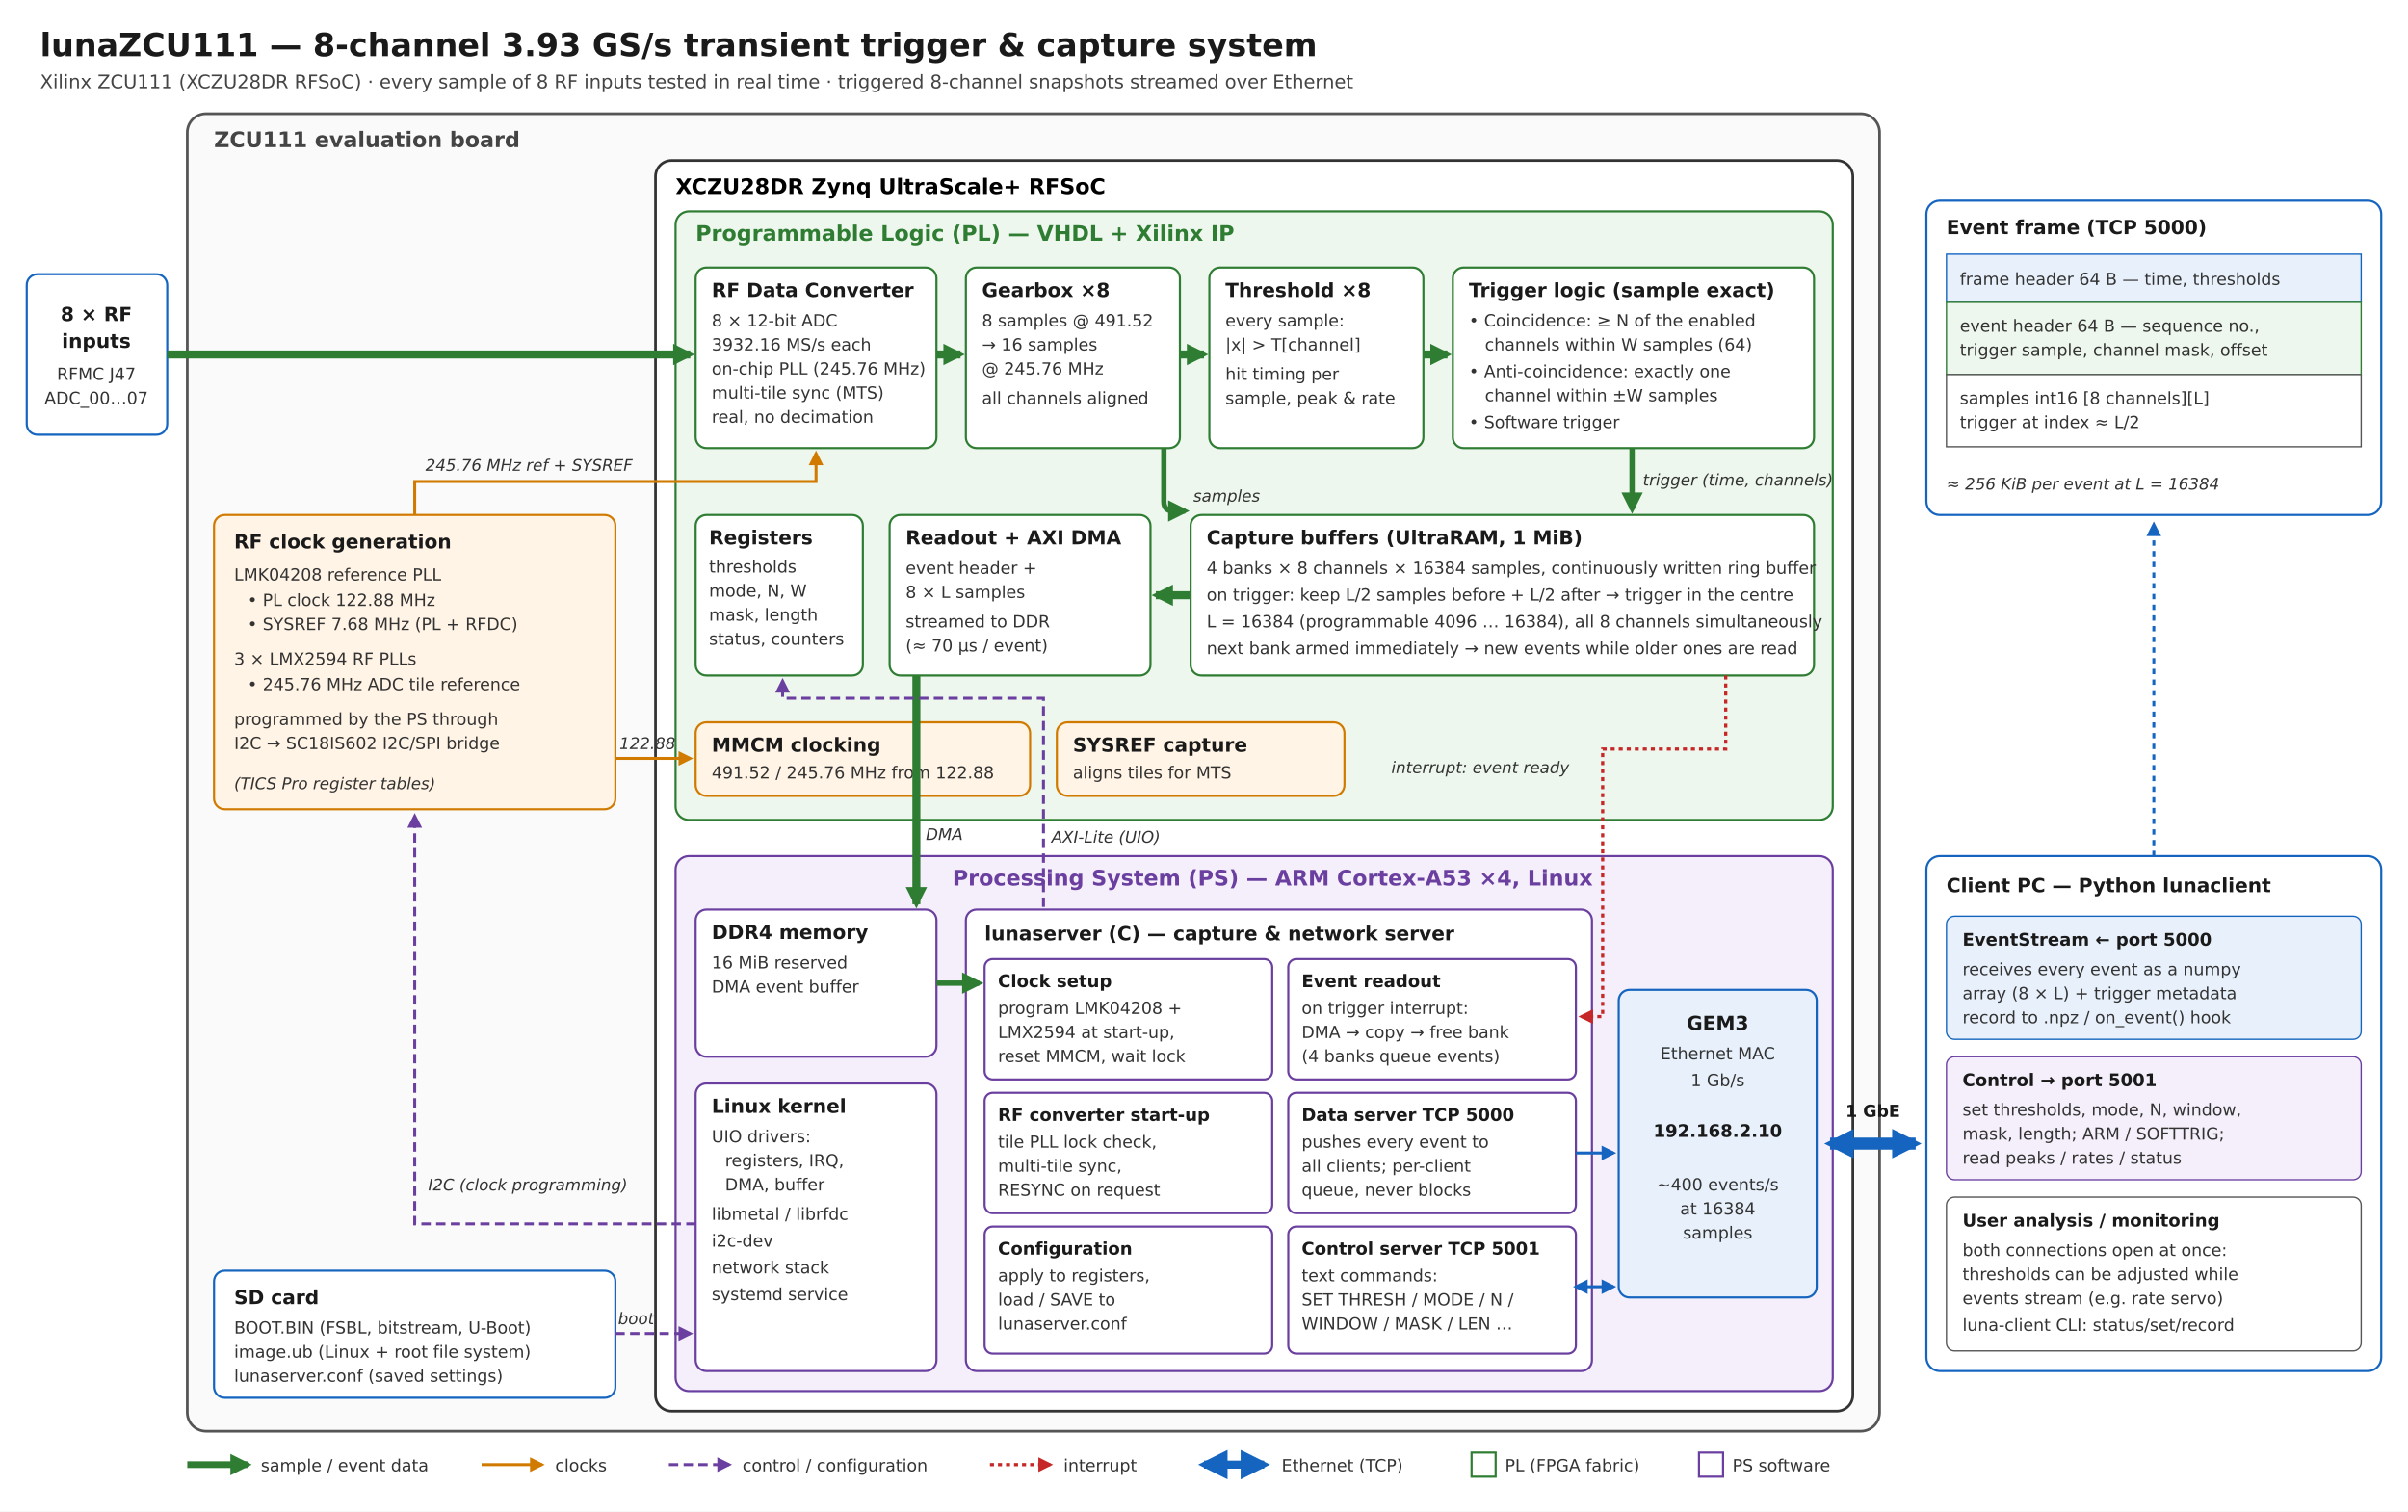
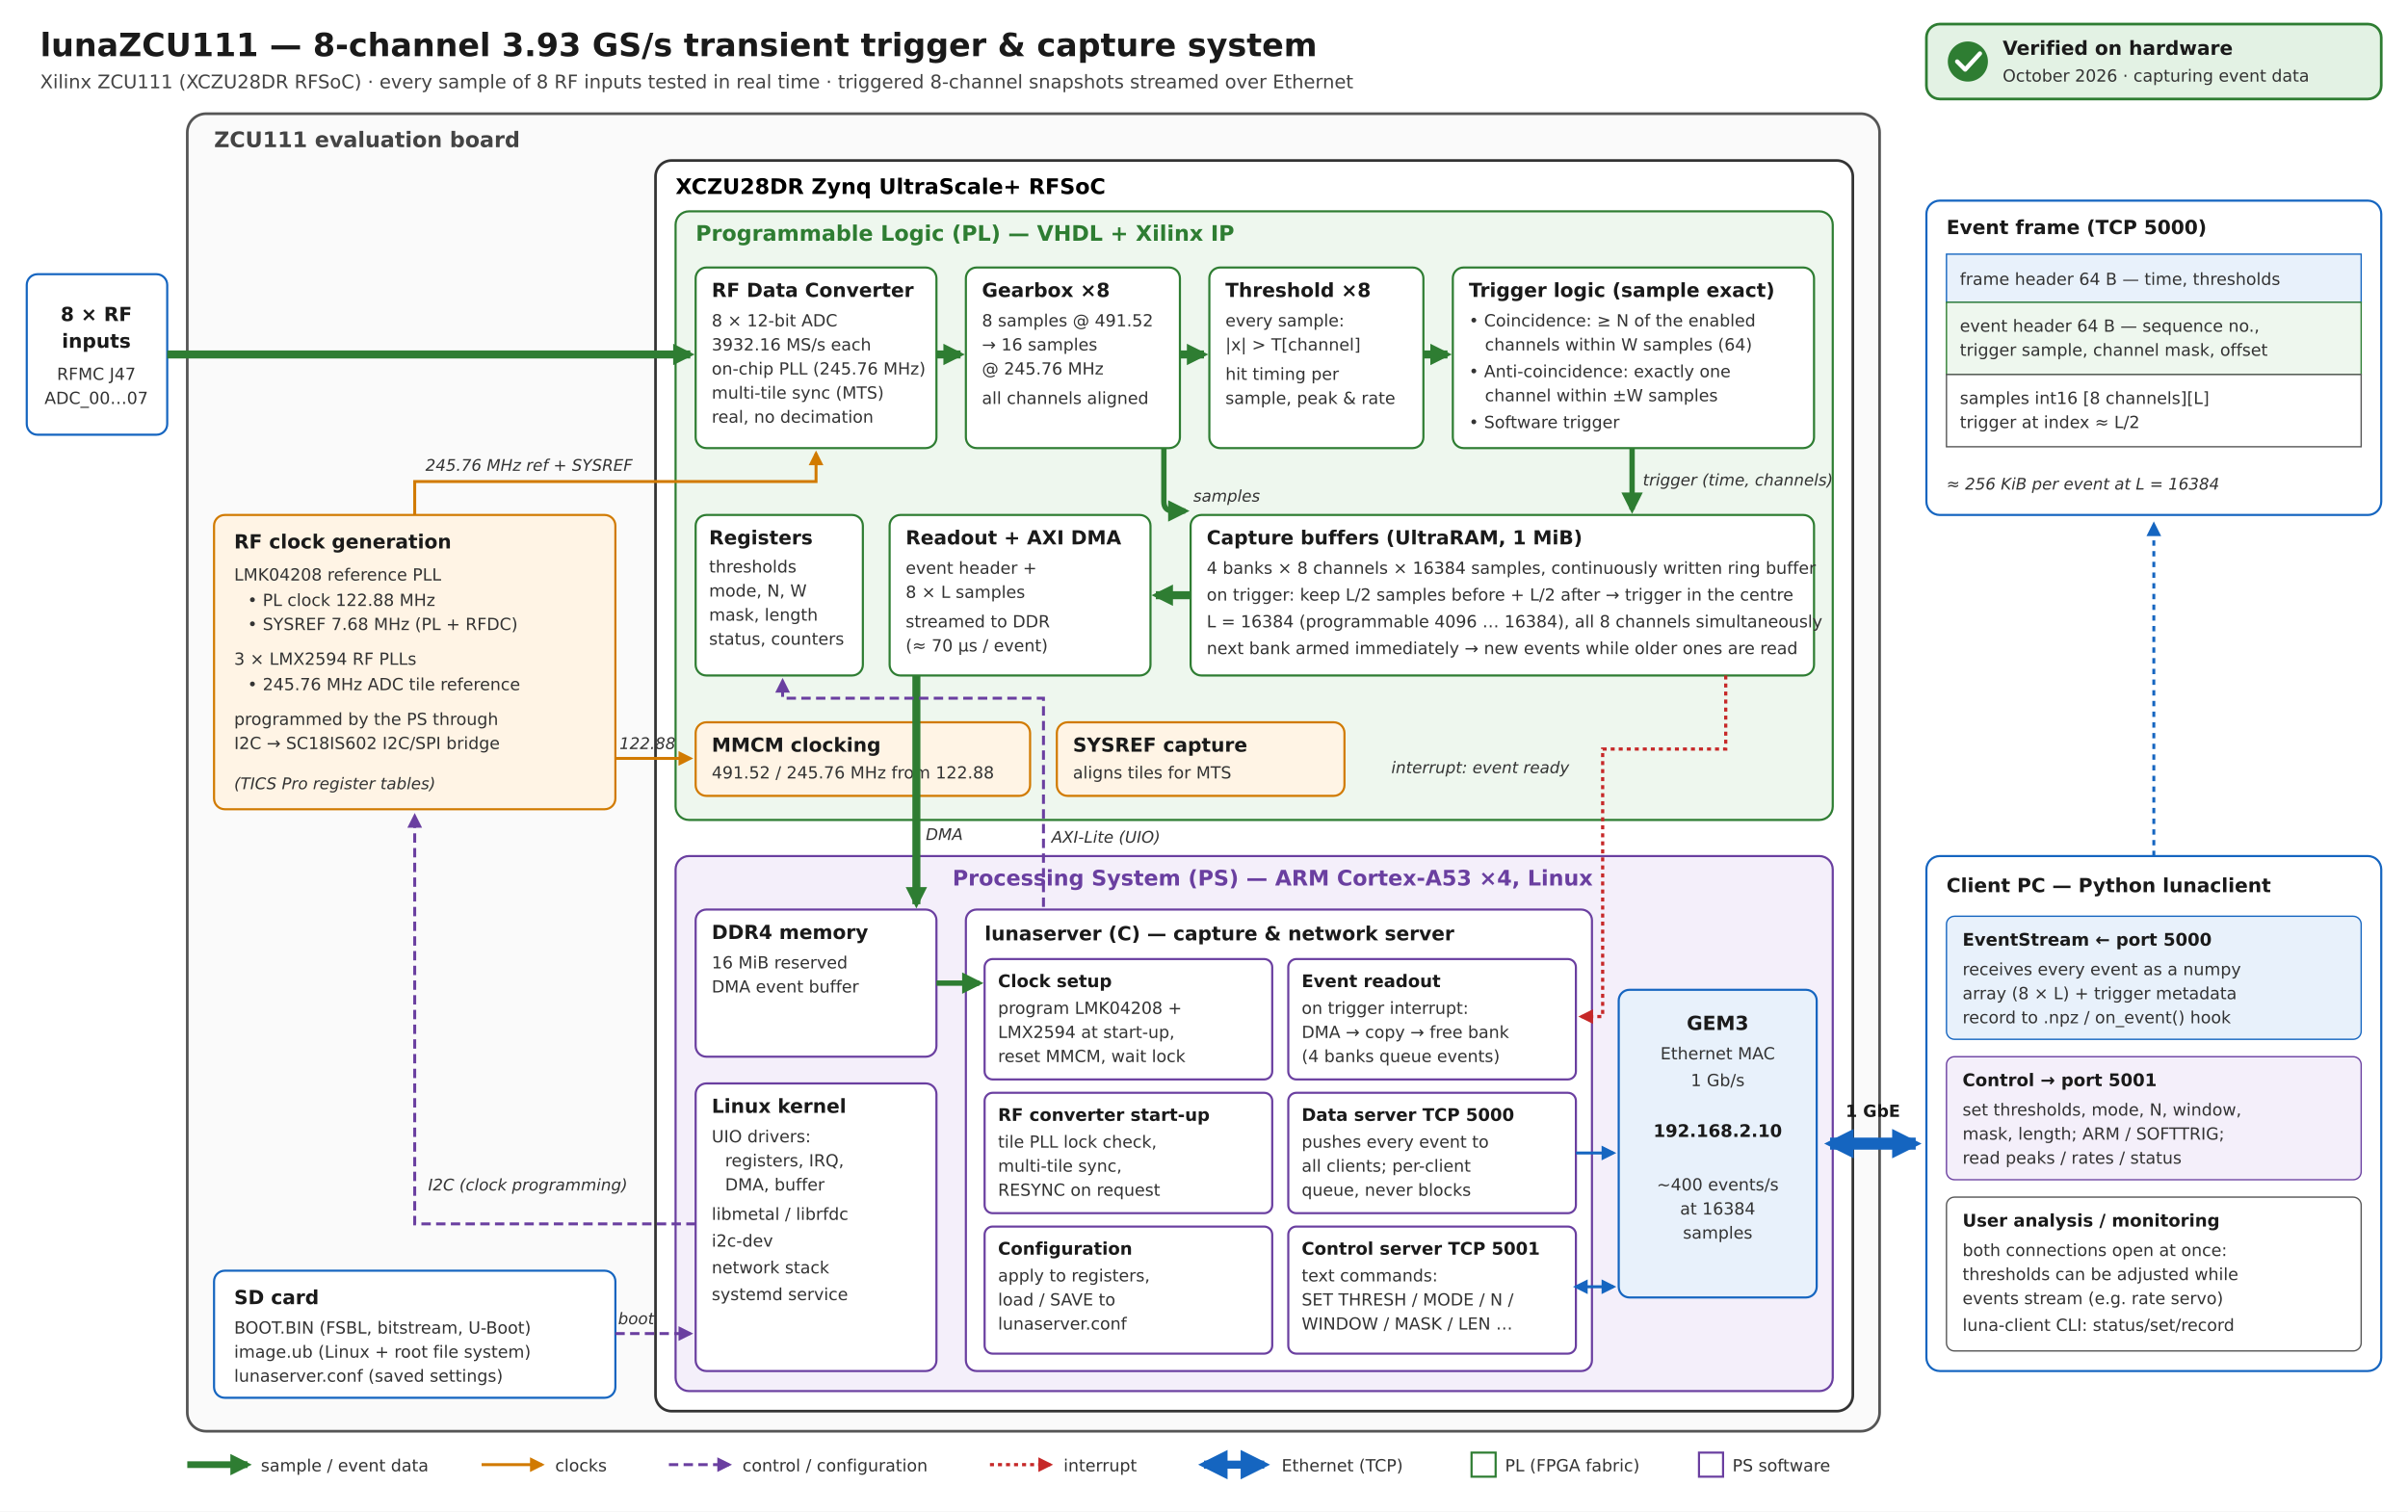
<svg xmlns="http://www.w3.org/2000/svg" width="1800" height="1130" viewBox="0 0 1800 1130" font-family="DejaVu Sans, Arial, Helvetica, sans-serif" font-size="13">
  <defs>
    <marker id="ag" viewBox="0 0 10 10" refX="8" refY="5" markerUnits="userSpaceOnUse" markerWidth="16" markerHeight="16" orient="auto-start-reverse">
      <path d="M0,0 L10,5 L0,10 z" fill="#2e7d32" />
    </marker>
    <marker id="ao" viewBox="0 0 10 10" refX="8" refY="5" markerUnits="userSpaceOnUse" markerWidth="11" markerHeight="11" orient="auto-start-reverse">
      <path d="M0,0 L10,5 L0,10 z" fill="#d17a00" />
    </marker>
    <marker id="ap" viewBox="0 0 10 10" refX="8" refY="5" markerUnits="userSpaceOnUse" markerWidth="11" markerHeight="11" orient="auto-start-reverse">
      <path d="M0,0 L10,5 L0,10 z" fill="#6a3fa0" />
    </marker>
    <marker id="ar" viewBox="0 0 10 10" refX="8" refY="5" markerUnits="userSpaceOnUse" markerWidth="11" markerHeight="11" orient="auto-start-reverse">
      <path d="M0,0 L10,5 L0,10 z" fill="#c62828" />
    </marker>
    <marker id="ab" viewBox="0 0 10 10" refX="8" refY="5" markerUnits="userSpaceOnUse" markerWidth="22" markerHeight="22" orient="auto-start-reverse">
      <path d="M0,0 L10,5 L0,10 z" fill="#1565c0" />
    </marker>
    <marker id="abs" viewBox="0 0 10 10" refX="8" refY="5" markerUnits="userSpaceOnUse" markerWidth="11" markerHeight="11" orient="auto-start-reverse">
      <path d="M0,0 L10,5 L0,10 z" fill="#1565c0" />
    </marker>
    <style>
      .title{font-size:24px;font-weight:bold;fill:#1a1a1a}
      .sub{font-size:14px;fill:#444}
      .reg{font-size:16px;font-weight:bold}
      .bt{font-size:14.5px;font-weight:bold;fill:#1a1a1a}
      .tx{font-size:12.5px;fill:#333}
      .lbl{font-size:12px;fill:#333;font-style:italic}
      .board{fill:#fafafa;stroke:#555;stroke-width:2}
      .soc{fill:#ffffff;stroke:#333;stroke-width:2}
      .plr{fill:#eef7ee;stroke:#2e7d32;stroke-width:1.6}
      .psr{fill:#f4effa;stroke:#6a3fa0;stroke-width:1.6}
      .pl{fill:#ffffff;stroke:#2e7d32;stroke-width:1.6}
      .ps{fill:#ffffff;stroke:#6a3fa0;stroke-width:1.6}
      .ck{fill:#fff4e5;stroke:#d17a00;stroke-width:1.6}
      .net{fill:#e8f1fb;stroke:#1565c0;stroke-width:1.6}
      .ext{fill:#ffffff;stroke:#1565c0;stroke-width:1.6}
      .data{stroke:#2e7d32;stroke-width:6;fill:none;marker-end:url(#ag)}
      .clk{stroke:#d17a00;stroke-width:2.2;fill:none;marker-end:url(#ao)}
      .ctl{stroke:#6a3fa0;stroke-width:2.2;fill:none;stroke-dasharray:7 4;marker-end:url(#ap)}
      .irq{stroke:#c62828;stroke-width:2.4;fill:none;stroke-dasharray:3 3;marker-end:url(#ar)}
      .eth{stroke:#1565c0;stroke-width:9;fill:none;marker-end:url(#ab);marker-start:url(#ab)}
    </style>
  </defs>
  <rect x="0" y="0" width="1800" height="1130" fill="#ffffff" />
  <text x="30" y="42" class="title">lunaZCU111 — 8-channel 3.93 GS/s transient trigger &amp; capture system</text>
  <text x="30" y="66" class="sub">Xilinx ZCU111 (XCZU28DR RFSoC) · every sample of 8 RF inputs tested in real time · triggered 8-channel snapshots streamed over Ethernet</text>
+   <rect x="1440" y="18" width="340" height="56" rx="10" fill="#e3f2e4" stroke="#2e7d32" stroke-width="2" />
+   <circle cx="1471" cy="46" r="15" fill="#2e7d32" />
+   <path d="M1463,46 L1469,52 L1480,40" fill="none" stroke="#ffffff" stroke-width="3.2" stroke-linecap="round" stroke-linejoin="round" />
+   <text x="1497" y="41" class="bt" fill="#1b5e20">Verified on hardware</text>
+   <text x="1497" y="61" class="tx">October 2026 · capturing event data</text>
  <rect x="20" y="205" width="105" height="120" rx="8" class="ext" />
  <text x="72" y="240" class="bt" text-anchor="middle">8 × RF</text>
  <text x="72" y="260" class="bt" text-anchor="middle">inputs</text>
  <text x="72" y="284" class="tx" text-anchor="middle">RFMC J47</text>
  <text x="72" y="302" class="tx" text-anchor="middle">ADC_00…07</text>
  <rect x="140" y="85" width="1265" height="985" rx="14" class="board" />
  <text x="160" y="110" class="reg" fill="#444">ZCU111 evaluation board</text>
  <rect x="160" y="385" width="300" height="220" rx="8" class="ck" />
  <text x="175" y="410" class="bt">RF clock generation</text>
  <text x="175" y="434" class="tx">LMK04208 reference PLL</text>
  <text x="185" y="453" class="tx">• PL clock 122.88 MHz</text>
  <text x="185" y="471" class="tx">• SYSREF 7.68 MHz (PL + RFDC)</text>
  <text x="175" y="497" class="tx">3 × LMX2594 RF PLLs</text>
  <text x="185" y="516" class="tx">• 245.76 MHz ADC tile reference</text>
  <text x="175" y="542" class="tx">programmed by the PS through</text>
  <text x="175" y="560" class="tx">I2C → SC18IS602 I2C/SPI bridge</text>
  <text x="175" y="590" class="lbl">(TICS Pro register tables)</text>
  <rect x="160" y="950" width="300" height="95" rx="8" class="ext" />
  <text x="175" y="975" class="bt">SD card</text>
  <text x="175" y="997" class="tx">BOOT.BIN (FSBL, bitstream, U-Boot)</text>
  <text x="175" y="1015" class="tx">image.ub (Linux + root file system)</text>
  <text x="175" y="1033" class="tx">lunaserver.conf (saved settings)</text>
  <rect x="490" y="120" width="895" height="935" rx="12" class="soc" />
  <text x="505" y="145" class="reg">XCZU28DR Zynq UltraScale+ RFSoC</text>
  <rect x="505" y="158" width="865" height="455" rx="10" class="plr" />
  <text x="520" y="180" class="reg" fill="#2e7d32">Programmable Logic (PL) — VHDL + Xilinx IP</text>
  <rect x="520" y="200" width="180" height="135" rx="8" class="pl" />
  <text x="532" y="222" class="bt">RF Data Converter</text>
  <text x="532" y="244" class="tx">8 × 12-bit ADC</text>
  <text x="532" y="262" class="tx">3932.16 MS/s each</text>
  <text x="532" y="280" class="tx">on-chip PLL (245.76 MHz)</text>
  <text x="532" y="298" class="tx">multi-tile sync (MTS)</text>
  <text x="532" y="316" class="tx">real, no decimation</text>
  <rect x="722" y="200" width="160" height="135" rx="8" class="pl" />
  <text x="734" y="222" class="bt">Gearbox ×8</text>
  <text x="734" y="244" class="tx">8 samples @ 491.52</text>
  <text x="734" y="262" class="tx">→ 16 samples</text>
  <text x="734" y="280" class="tx">@ 245.76 MHz</text>
  <text x="734" y="302" class="tx">all channels aligned</text>
  <rect x="904" y="200" width="160" height="135" rx="8" class="pl" />
  <text x="916" y="222" class="bt">Threshold ×8</text>
  <text x="916" y="244" class="tx">every sample:</text>
  <text x="916" y="262" class="tx">|x| &gt; T[channel]</text>
  <text x="916" y="284" class="tx">hit timing per</text>
  <text x="916" y="302" class="tx">sample, peak &amp; rate</text>
  <rect x="1086" y="200" width="270" height="135" rx="8" class="pl" />
  <text x="1098" y="222" class="bt">Trigger logic (sample exact)</text>
  <text x="1098" y="244" class="tx">• Coincidence: ≥ N of the enabled</text>
  <text x="1110" y="262" class="tx">channels within W samples (64)</text>
  <text x="1098" y="282" class="tx">• Anti-coincidence: exactly one</text>
  <text x="1110" y="300" class="tx">channel within ±W samples</text>
  <text x="1098" y="320" class="tx">• Software trigger</text>
  <rect x="520" y="385" width="125" height="120" rx="8" class="pl" />
  <text x="530" y="407" class="bt">Registers</text>
  <text x="530" y="428" class="tx">thresholds</text>
  <text x="530" y="446" class="tx">mode, N, W</text>
  <text x="530" y="464" class="tx">mask, length</text>
  <text x="530" y="482" class="tx">status, counters</text>
  <rect x="665" y="385" width="195" height="120" rx="8" class="pl" />
  <text x="677" y="407" class="bt">Readout + AXI DMA</text>
  <text x="677" y="429" class="tx">event header +</text>
  <text x="677" y="447" class="tx">8 × L samples</text>
  <text x="677" y="469" class="tx">streamed to DDR</text>
  <text x="677" y="487" class="tx">(≈ 70 µs / event)</text>
  <rect x="890" y="385" width="466" height="120" rx="8" class="pl" />
  <text x="902" y="407" class="bt">Capture buffers (UltraRAM, 1 MiB)</text>
  <text x="902" y="429" class="tx">4 banks × 8 channels × 16384 samples, continuously written ring buffer</text>
  <text x="902" y="449" class="tx">on trigger: keep L/2 samples before + L/2 after → trigger in the centre</text>
  <text x="902" y="469" class="tx">L = 16384 (programmable 4096 … 16384), all 8 channels simultaneously</text>
  <text x="902" y="489" class="tx">next bank armed immediately → new events while older ones are read</text>
  <rect x="520" y="540" width="250" height="55" rx="8" class="ck" />
  <text x="532" y="562" class="bt">MMCM clocking</text>
  <text x="532" y="582" class="tx">491.52 / 245.76 MHz from 122.88</text>
  <rect x="790" y="540" width="215" height="55" rx="8" class="ck" />
  <text x="802" y="562" class="bt">SYSREF capture</text>
  <text x="802" y="582" class="tx">aligns tiles for MTS</text>
  <rect x="505" y="640" width="865" height="400" rx="10" class="psr" />
  <text x="712" y="662" class="reg" fill="#6a3fa0">Processing System (PS) — ARM Cortex-A53 ×4, Linux</text>
  <rect x="520" y="680" width="180" height="110" rx="8" class="ps" />
  <text x="532" y="702" class="bt">DDR4 memory</text>
  <text x="532" y="724" class="tx">16 MiB reserved</text>
  <text x="532" y="742" class="tx">DMA event buffer</text>
  <rect x="520" y="810" width="180" height="215" rx="8" class="ps" />
  <text x="532" y="832" class="bt">Linux kernel</text>
  <text x="532" y="854" class="tx">UIO drivers:</text>
  <text x="542" y="872" class="tx">registers, IRQ,</text>
  <text x="542" y="890" class="tx">DMA, buffer</text>
  <text x="532" y="912" class="tx">libmetal / librfdc</text>
  <text x="532" y="932" class="tx">i2c-dev</text>
  <text x="532" y="952" class="tx">network stack</text>
  <text x="532" y="972" class="tx">systemd service</text>
  <rect x="722" y="680" width="468" height="345" rx="8" class="ps" />
  <text x="736" y="703" class="bt">lunaserver (C) — capture &amp; network server</text>
  <rect x="736" y="717" width="215" height="90" rx="6" class="ps" />
  <text x="746" y="738" class="bt" style="font-size:13px">Clock setup</text>
  <text x="746" y="758" class="tx">program LMK04208 +</text>
  <text x="746" y="776" class="tx">LMX2594 at start-up,</text>
  <text x="746" y="794" class="tx">reset MMCM, wait lock</text>
  <rect x="736" y="817" width="215" height="90" rx="6" class="ps" />
  <text x="746" y="838" class="bt" style="font-size:13px">RF converter start-up</text>
  <text x="746" y="858" class="tx">tile PLL lock check,</text>
  <text x="746" y="876" class="tx">multi-tile sync,</text>
  <text x="746" y="894" class="tx">RESYNC on request</text>
  <rect x="736" y="917" width="215" height="95" rx="6" class="ps" />
  <text x="746" y="938" class="bt" style="font-size:13px">Configuration</text>
  <text x="746" y="958" class="tx">apply to registers,</text>
  <text x="746" y="976" class="tx">load / SAVE to</text>
  <text x="746" y="994" class="tx">lunaserver.conf</text>
  <rect x="963" y="717" width="215" height="90" rx="6" class="ps" />
  <text x="973" y="738" class="bt" style="font-size:13px">Event readout</text>
  <text x="973" y="758" class="tx">on trigger interrupt:</text>
  <text x="973" y="776" class="tx">DMA → copy → free bank</text>
  <text x="973" y="794" class="tx">(4 banks queue events)</text>
  <rect x="963" y="817" width="215" height="90" rx="6" class="ps" />
  <text x="973" y="838" class="bt" style="font-size:13px">Data server  TCP 5000</text>
  <text x="973" y="858" class="tx">pushes every event to</text>
  <text x="973" y="876" class="tx">all clients; per-client</text>
  <text x="973" y="894" class="tx">queue, never blocks</text>
  <rect x="963" y="917" width="215" height="95" rx="6" class="ps" />
  <text x="973" y="938" class="bt" style="font-size:13px">Control server TCP 5001</text>
  <text x="973" y="958" class="tx">text commands:</text>
  <text x="973" y="976" class="tx">SET THRESH / MODE / N /</text>
  <text x="973" y="994" class="tx">WINDOW / MASK / LEN …</text>
  <rect x="1210" y="740" width="148" height="230" rx="8" class="net" />
  <text x="1284" y="770" class="bt" text-anchor="middle">GEM3</text>
  <text x="1284" y="792" class="tx" text-anchor="middle">Ethernet MAC</text>
  <text x="1284" y="812" class="tx" text-anchor="middle">1 Gb/s</text>
  <text x="1284" y="850" class="bt" text-anchor="middle" style="font-size:13px">192.168.2.10</text>
  <text x="1284" y="890" class="tx" text-anchor="middle">~400 events/s</text>
  <text x="1284" y="908" class="tx" text-anchor="middle">at 16384</text>
  <text x="1284" y="926" class="tx" text-anchor="middle">samples</text>
  <rect x="1440" y="150" width="340" height="235" rx="10" class="ext" />
  <text x="1455" y="175" class="bt">Event frame (TCP 5000)</text>
  <rect x="1455" y="190" width="310" height="36" fill="#e8f1fb" stroke="#1565c0" />
  <text x="1465" y="213" class="tx">frame header 64 B — time, thresholds</text>
  <rect x="1455" y="226" width="310" height="54" fill="#eef7ee" stroke="#2e7d32" />
  <text x="1465" y="248" class="tx">event header 64 B — sequence no.,</text>
  <text x="1465" y="266" class="tx">trigger sample, channel mask, offset</text>
  <rect x="1455" y="280" width="310" height="54" fill="#ffffff" stroke="#555" />
  <text x="1465" y="302" class="tx">samples int16 [8 channels][L]</text>
  <text x="1465" y="320" class="tx">trigger at index ≈ L/2</text>
  <text x="1455" y="366" class="lbl">≈ 256 KiB per event at L = 16384</text>
  <rect x="1440" y="640" width="340" height="385" rx="10" class="ext" />
  <text x="1455" y="667" class="bt">Client PC — Python lunaclient</text>
  <rect x="1455" y="685" width="310" height="92" rx="6" fill="#e8f1fb" stroke="#1565c0" />
  <text x="1467" y="707" class="bt" style="font-size:13px">EventStream  ← port 5000</text>
  <text x="1467" y="729" class="tx">receives every event as a numpy</text>
  <text x="1467" y="747" class="tx">array (8 × L) + trigger metadata</text>
  <text x="1467" y="765" class="tx">record to .npz / on_event() hook</text>
  <rect x="1455" y="790" width="310" height="92" rx="6" fill="#f4effa" stroke="#6a3fa0" />
  <text x="1467" y="812" class="bt" style="font-size:13px">Control  → port 5001</text>
  <text x="1467" y="834" class="tx">set thresholds, mode, N, window,</text>
  <text x="1467" y="852" class="tx">mask, length; ARM / SOFTTRIG;</text>
  <text x="1467" y="870" class="tx">read peaks / rates / status</text>
  <rect x="1455" y="895" width="310" height="115" rx="6" fill="#ffffff" stroke="#555" />
  <text x="1467" y="917" class="bt" style="font-size:13px">User analysis / monitoring</text>
  <text x="1467" y="939" class="tx">both connections open at once:</text>
  <text x="1467" y="957" class="tx">thresholds can be adjusted while</text>
  <text x="1467" y="975" class="tx">events stream (e.g. rate servo)</text>
  <text x="1467" y="995" class="tx">luna-client CLI: status/set/record</text>
  <path d="M125,265 L516,265" class="data" />
  <path d="M700,265 L718,265" class="data" />
  <path d="M882,265 L900,265" class="data" />
  <path d="M1064,265 L1082,265" class="data" />
  <path d="M870,335 L870,375 Q870,382 877,382 L886,382" class="data" style="stroke-width:4" />
  <text x="892" y="375" class="lbl">samples</text>
  <path d="M1220,335 L1220,381" class="data" style="stroke-width:4" />
  <text x="1228" y="363" class="lbl">trigger (time, channels)</text>
  <path d="M890,445 L864,445" class="data" />
  <path d="M685,505 L685,676" class="data" />
  <text x="692" y="628" class="lbl">DMA</text>
  <path d="M310,385 L310,360 L610,360 L610,339" class="clk" />
  <text x="318" y="352" class="lbl">245.76 MHz ref + SYSREF</text>
  <path d="M460,567 L516,567" class="clk" />
  <text x="463" y="560" class="lbl">122.88</text>
  <path d="M520,915 L310,915 L310,610" class="ctl" />
  <text x="320" y="890" class="lbl">I2C (clock programming)</text>
  <path d="M460,997 L516,997" class="ctl" />
  <text x="462" y="990" class="lbl">boot</text>
  <path d="M780,678 L780,522 L585,522 L585,509" class="ctl" />
  <text x="786" y="630" class="lbl">AXI-Lite (UIO)</text>
  <path d="M1290,505 L1290,560 L1198,560 L1198,760 L1182,760" class="irq" />
  <text x="1040" y="578" class="lbl">interrupt: event ready</text>
  <path d="M700,735 L732,735" class="data" style="stroke-width:4" />
  <path d="M1178,862 L1206,862" class="ctl" style="stroke:#1565c0;marker-end:url(#abs);stroke-dasharray:none" />
  <path d="M1206,962 L1178,962" class="ctl" style="stroke:#1565c0;marker-end:url(#abs);stroke-dasharray:none;marker-start:url(#abs)" />
  <path d="M1368,855 L1432,855" class="eth" />
  <text x="1400" y="835" class="bt" text-anchor="middle" style="font-size:12.5px">1 GbE</text>
  <path d="M1610,640 L1610,392" class="ctl" style="stroke:#1565c0;stroke-dasharray:4 4;marker-end:url(#abs)" />
  <g transform="translate(140,1095)">
    <path d="M0,0 L45,0" class="data" style="stroke-width:5" />
    <text x="55" y="5" class="tx">sample / event data</text>
    <path d="M220,0 L265,0" class="clk" />
    <text x="275" y="5" class="tx">clocks</text>
    <path d="M360,0 L405,0" class="ctl" />
    <text x="415" y="5" class="tx">control / configuration</text>
    <path d="M600,0 L645,0" class="irq" />
    <text x="655" y="5" class="tx">interrupt</text>
    <path d="M760,0 L805,0" class="eth" style="stroke-width:6" />
    <text x="818" y="5" class="tx">Ethernet (TCP)</text>
    <rect x="960" y="-9" width="18" height="18" class="pl" />
    <text x="985" y="5" class="tx">PL (FPGA fabric)</text>
    <rect x="1130" y="-9" width="18" height="18" class="ps" />
    <text x="1155" y="5" class="tx">PS software</text>
  </g>
</svg>
